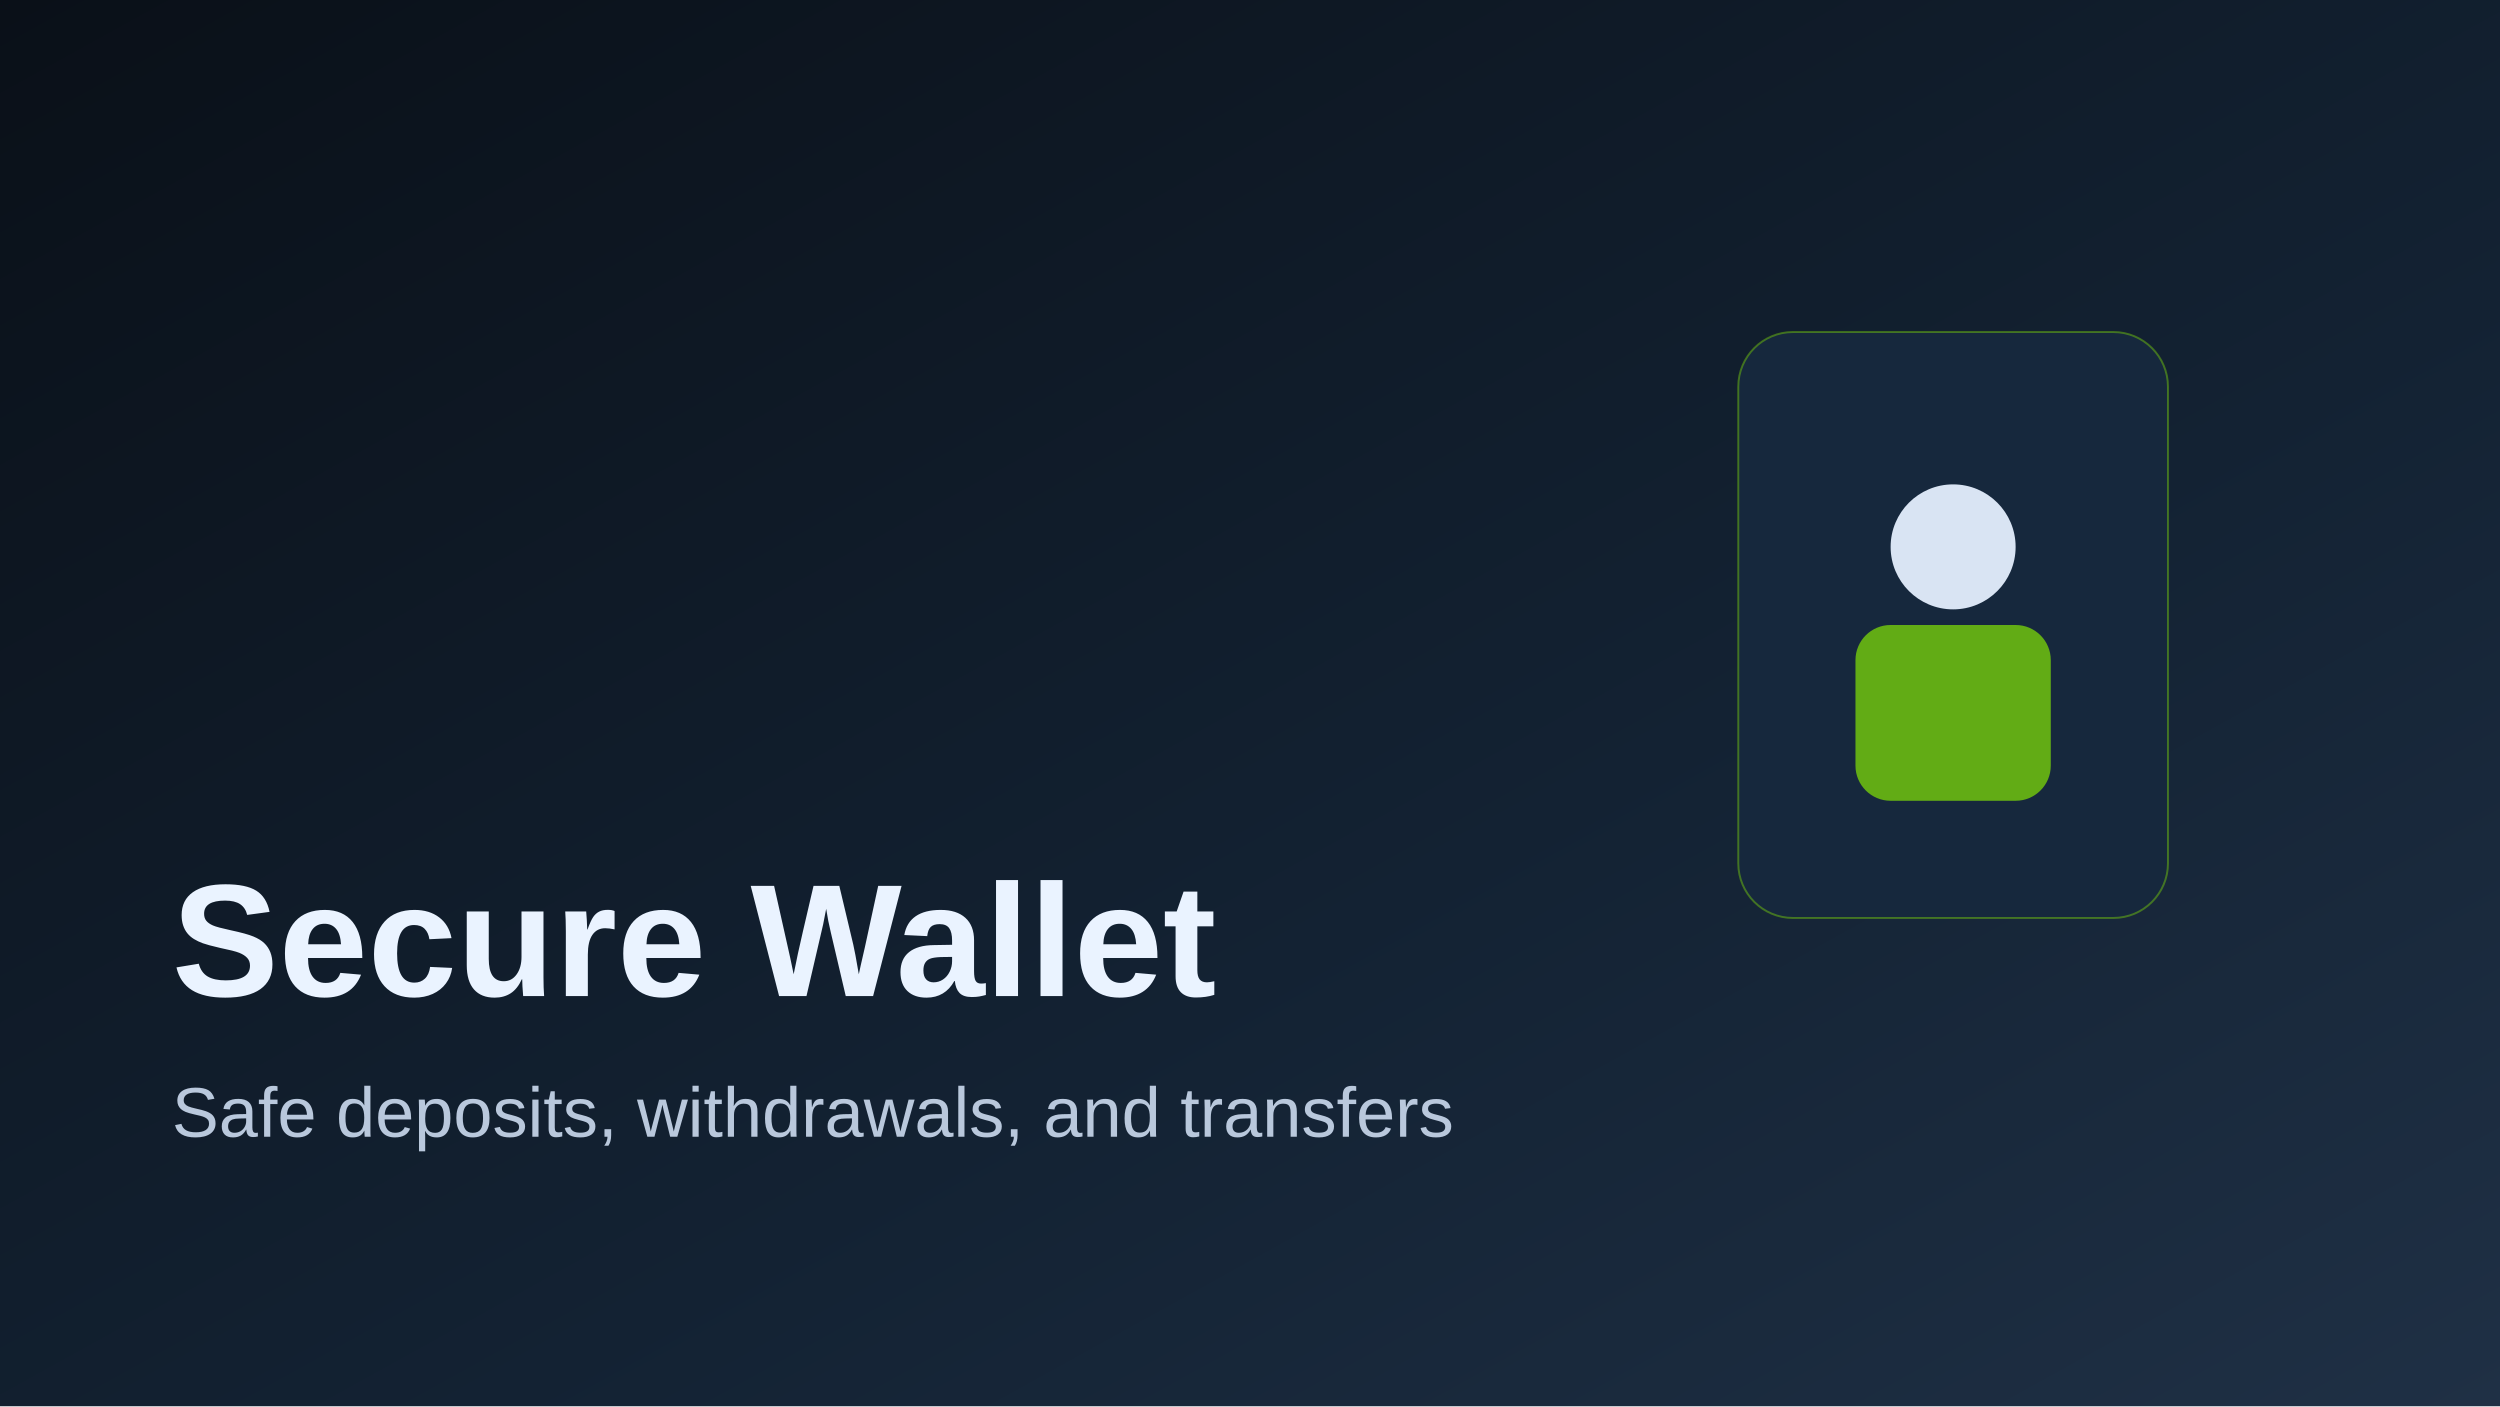
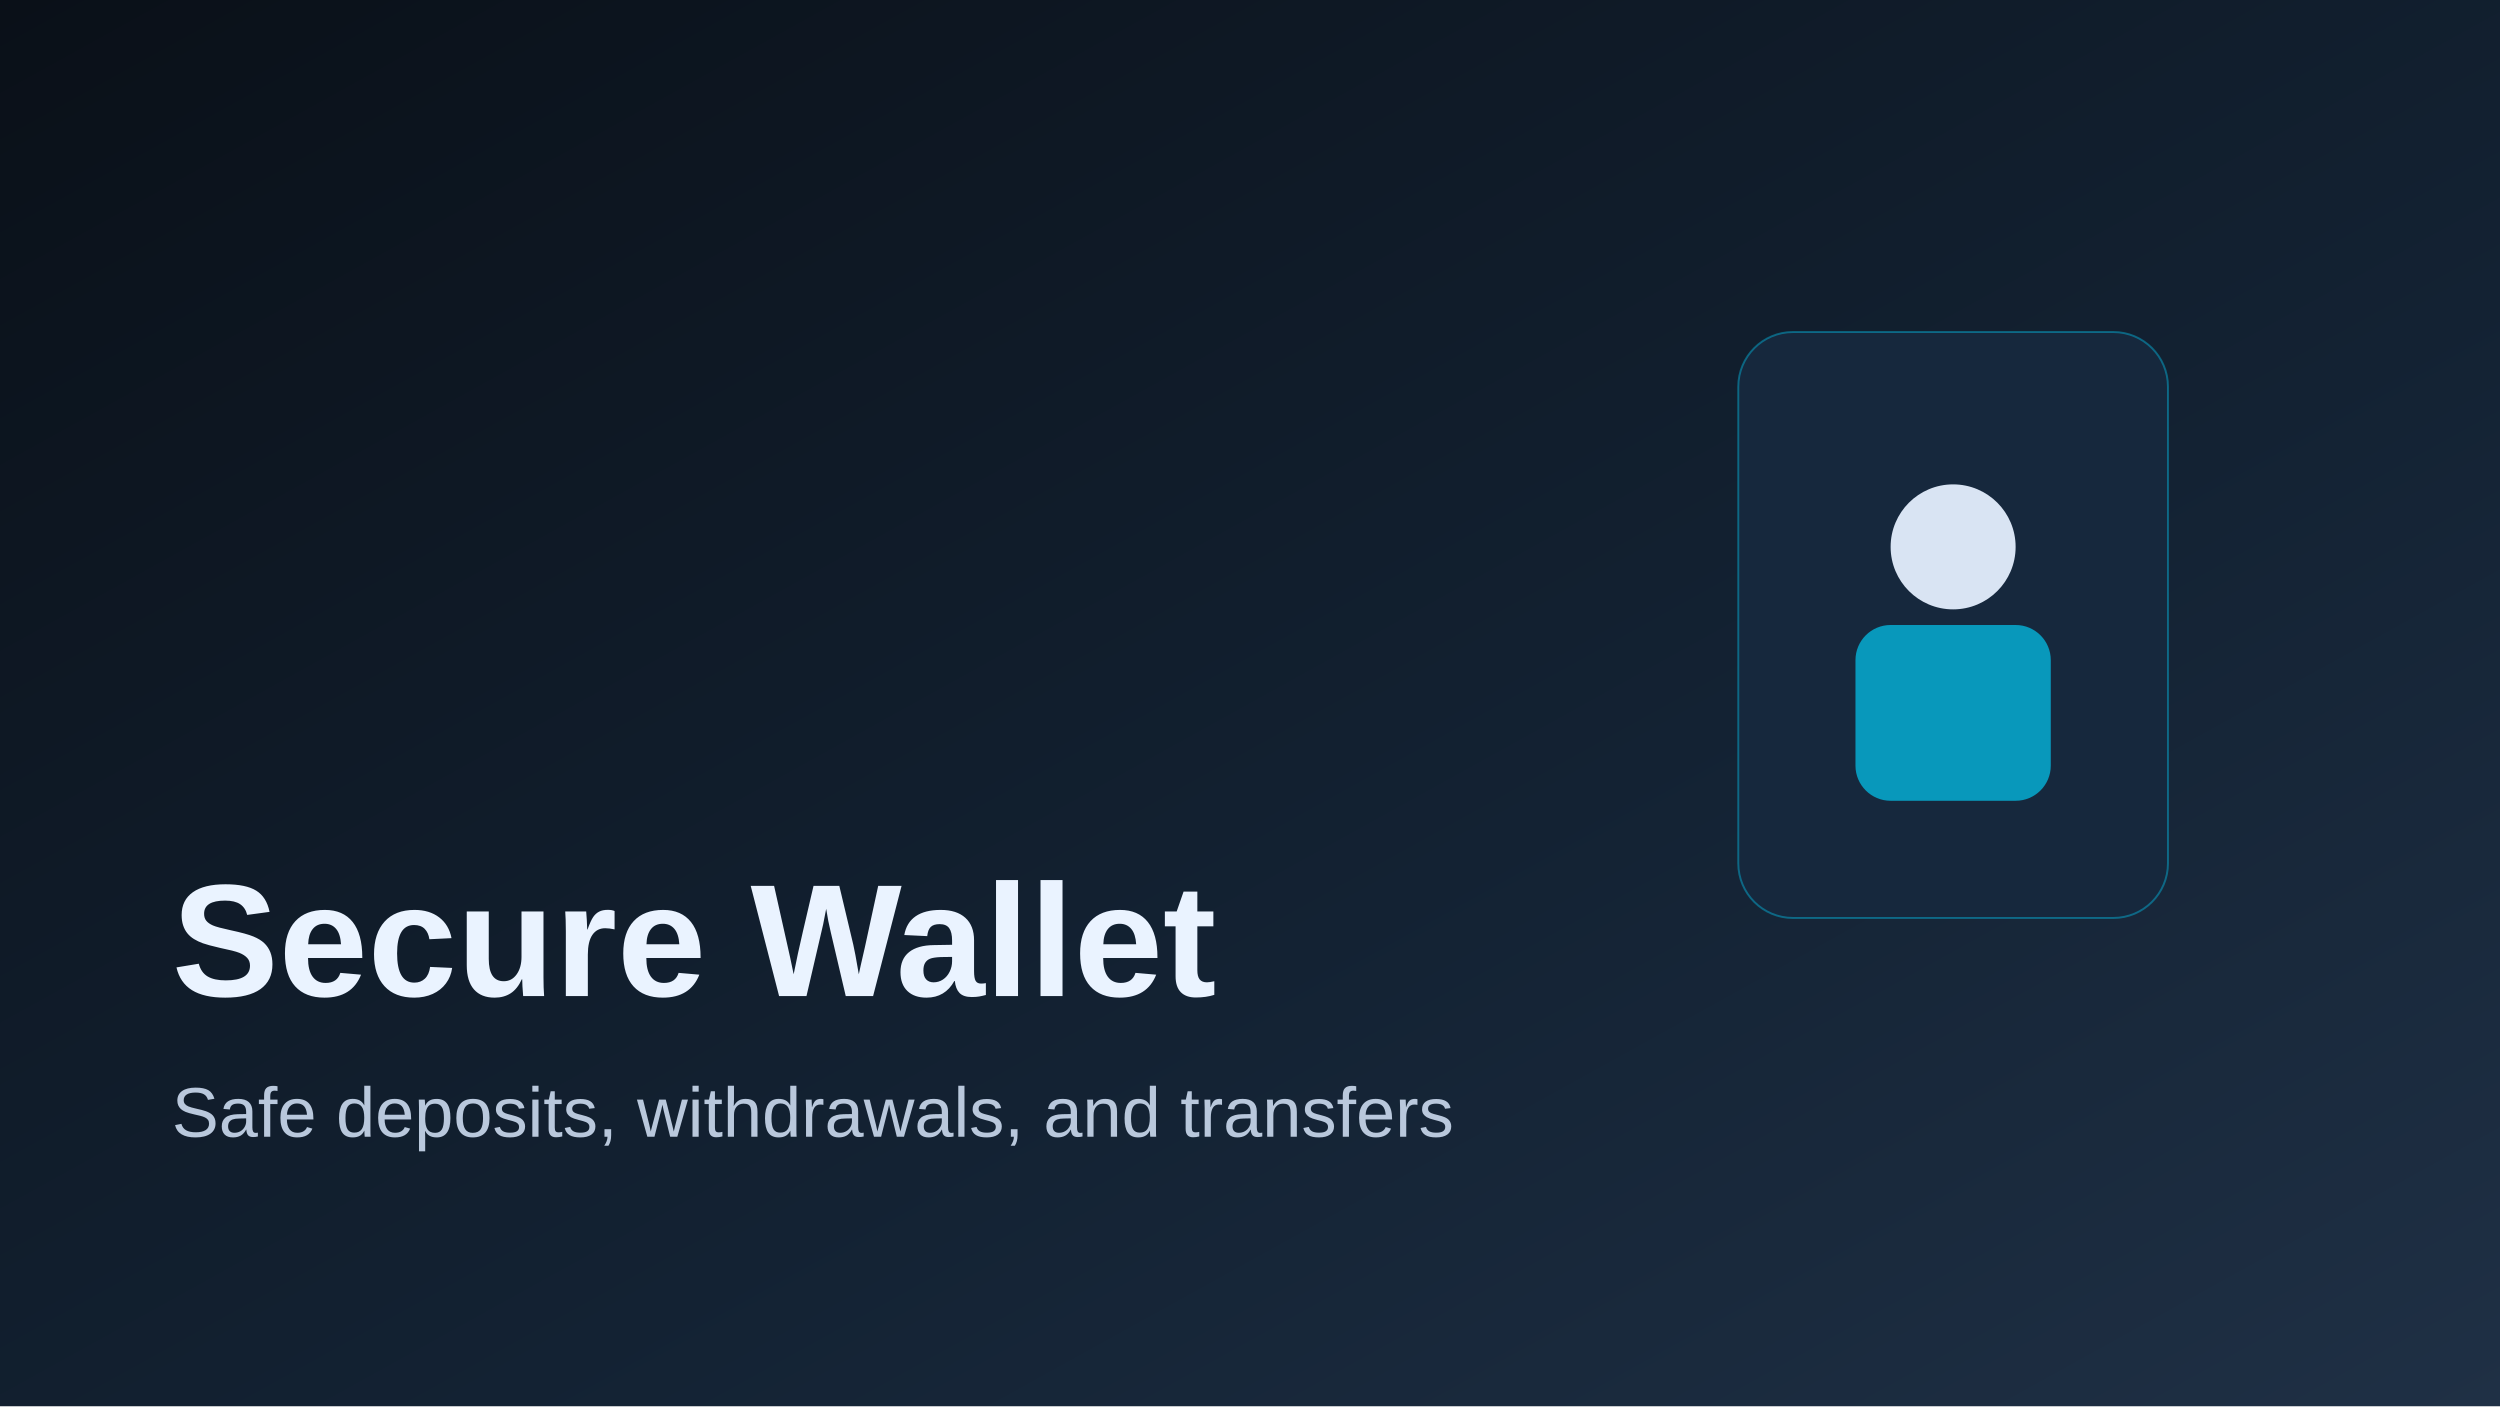
<svg xmlns="http://www.w3.org/2000/svg" width="1280" height="720" viewBox="0 0 1280 720">
  <defs>
    <linearGradient id="g3" x1="0" y1="0" x2="1" y2="1">
      <stop offset="0" stop-color="#0a1018" />
      <stop offset="0.6" stop-color="#132233" />
      <stop offset="1" stop-color="#1f3045" />
    </linearGradient>
  </defs>
  <rect width="1280" height="720" fill="url(#g3)" />
-   <rect x="890" y="170" width="220" height="300" rx="28" fill="#16283d" stroke="#8bf300" stroke-opacity="0.38" />
-   <rect x="950" y="320" width="100" height="90" rx="18" fill="#8bf300" opacity="0.65" />
+   <rect x="890" y="170" width="220" height="300" rx="28" fill="#16283d" stroke="#00D4FF" stroke-opacity="0.38" />
+   <rect x="950" y="320" width="100" height="90" rx="18" fill="#00D4FF" opacity="0.65" />
  <circle cx="1000" cy="280" r="32" fill="#d9e4f3" />
  <text x="88" y="510" fill="#eaf3ff" font-family="Arial, Helvetica, sans-serif" font-size="82" font-weight="700">Secure Wallet</text>
  <text x="88" y="582" fill="#b9c8dc" font-family="Arial, Helvetica, sans-serif" font-size="36">Safe deposits, withdrawals, and transfers</text>
</svg>
